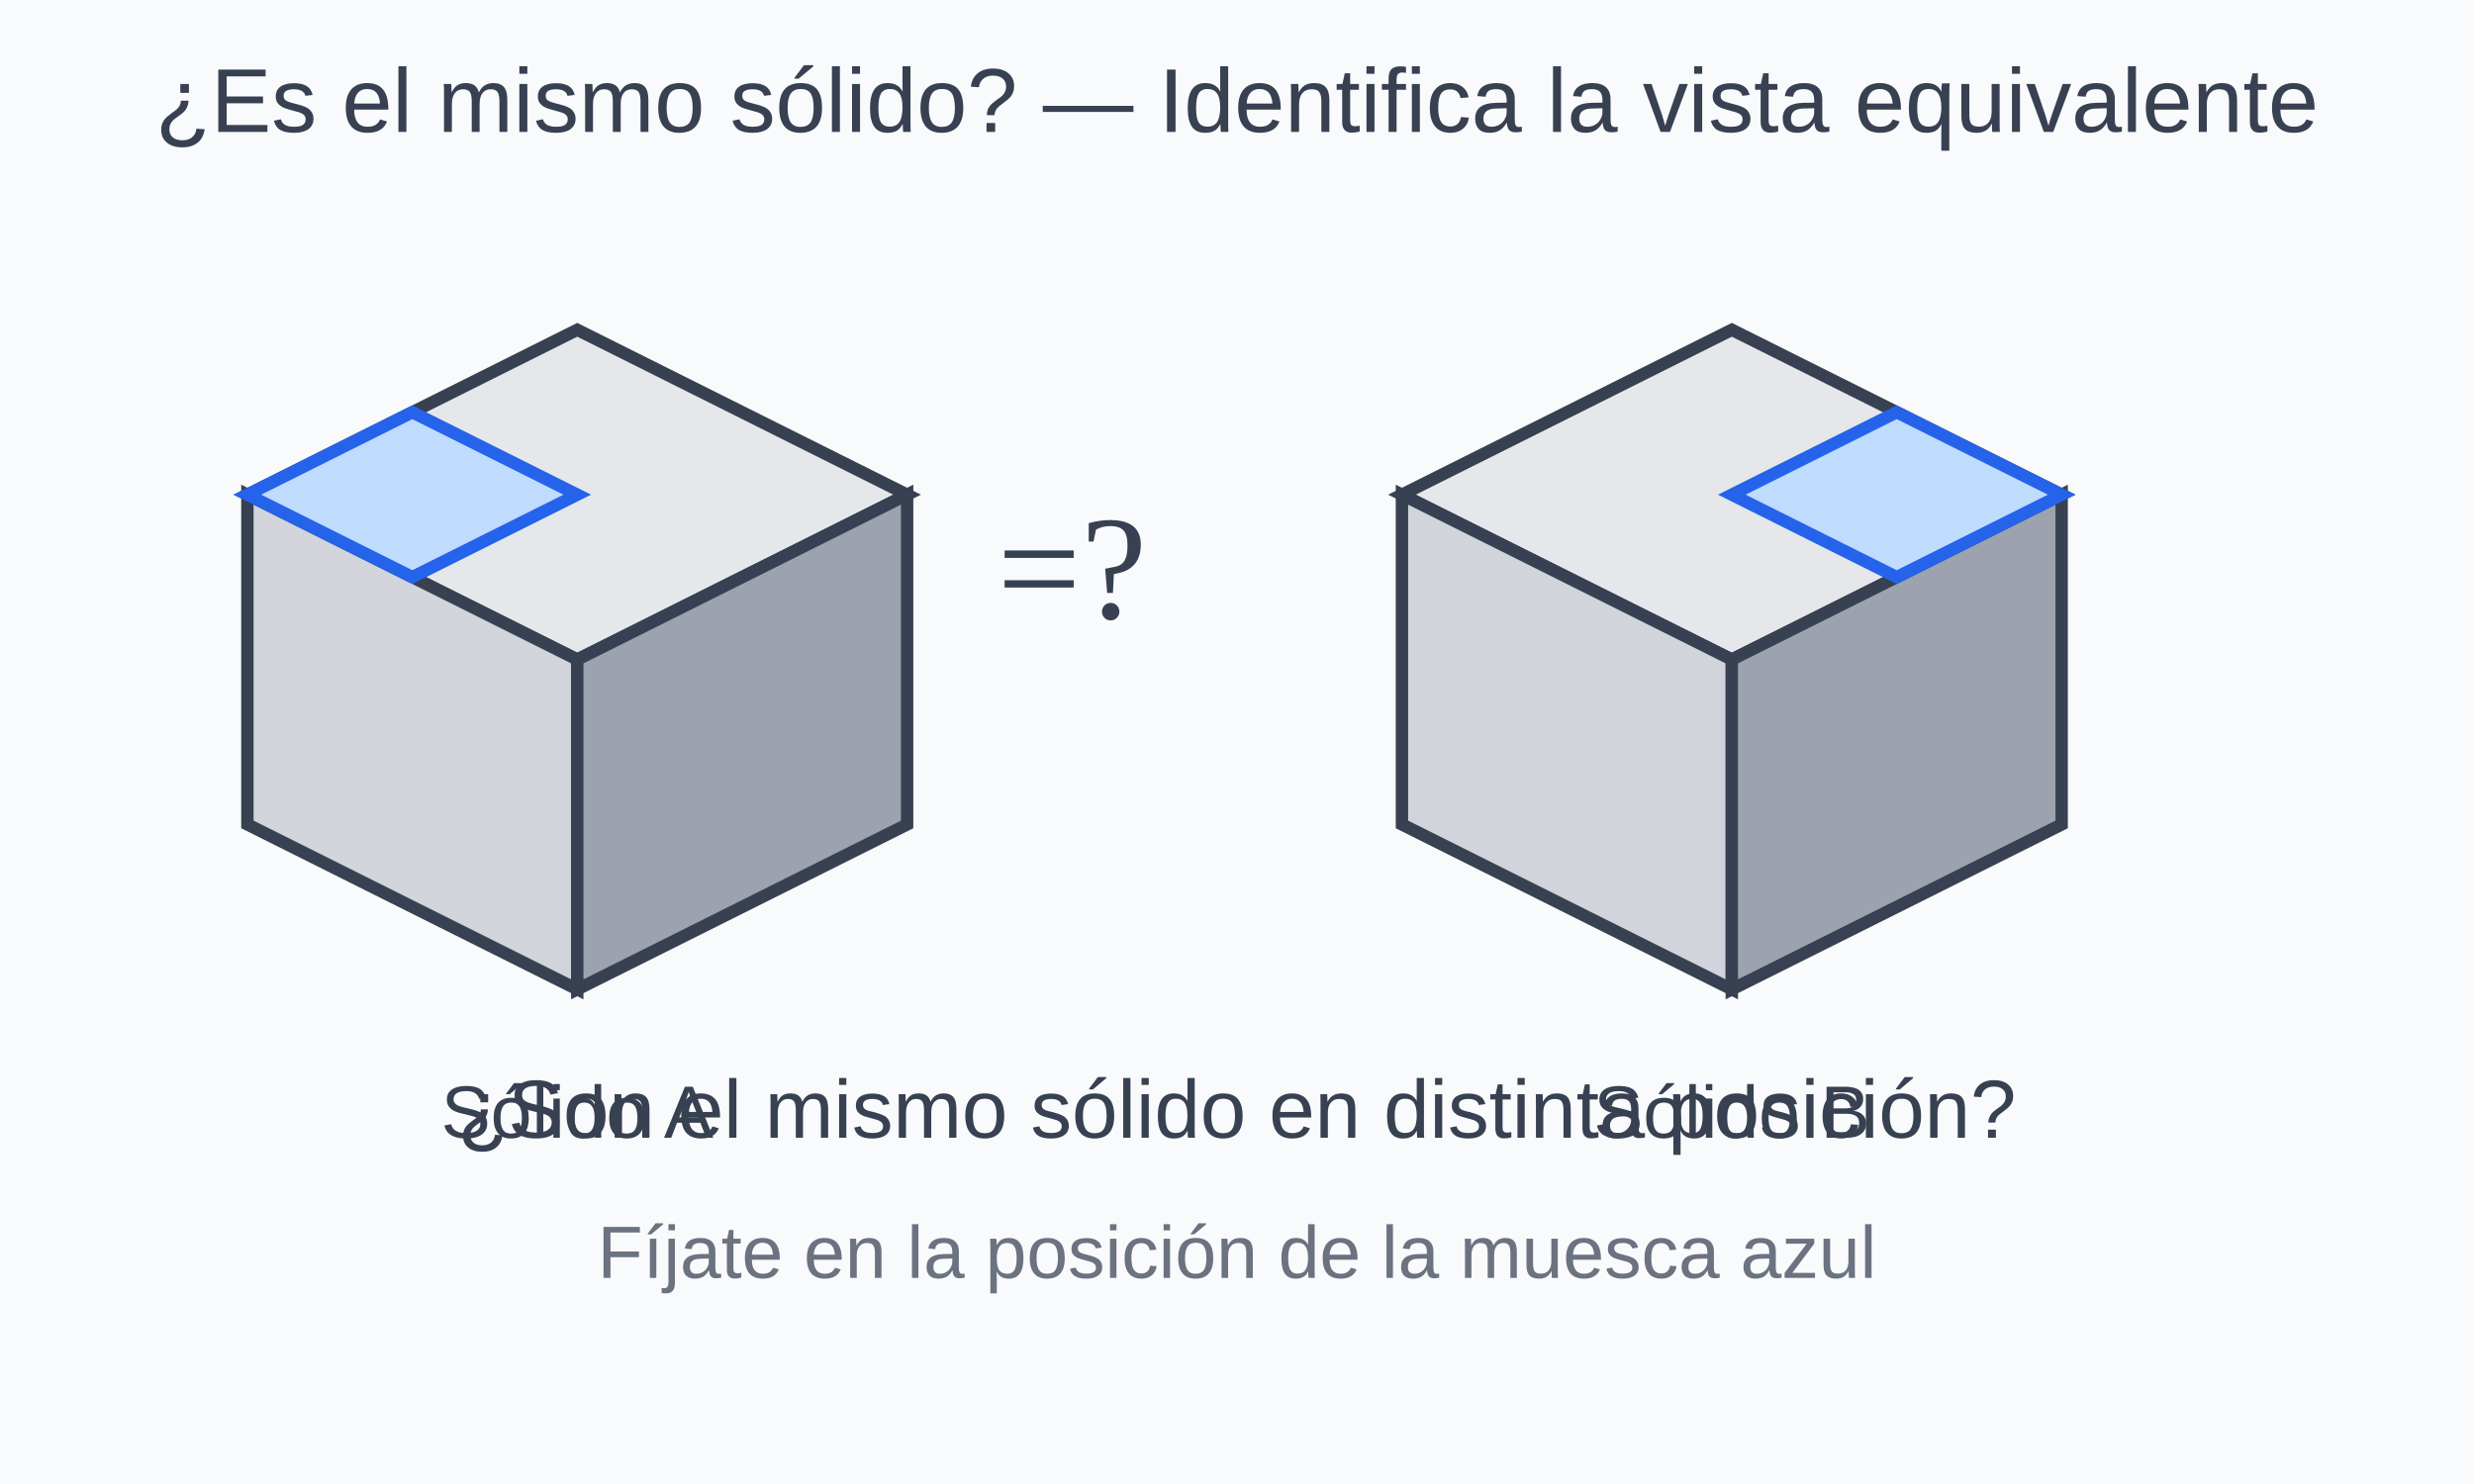
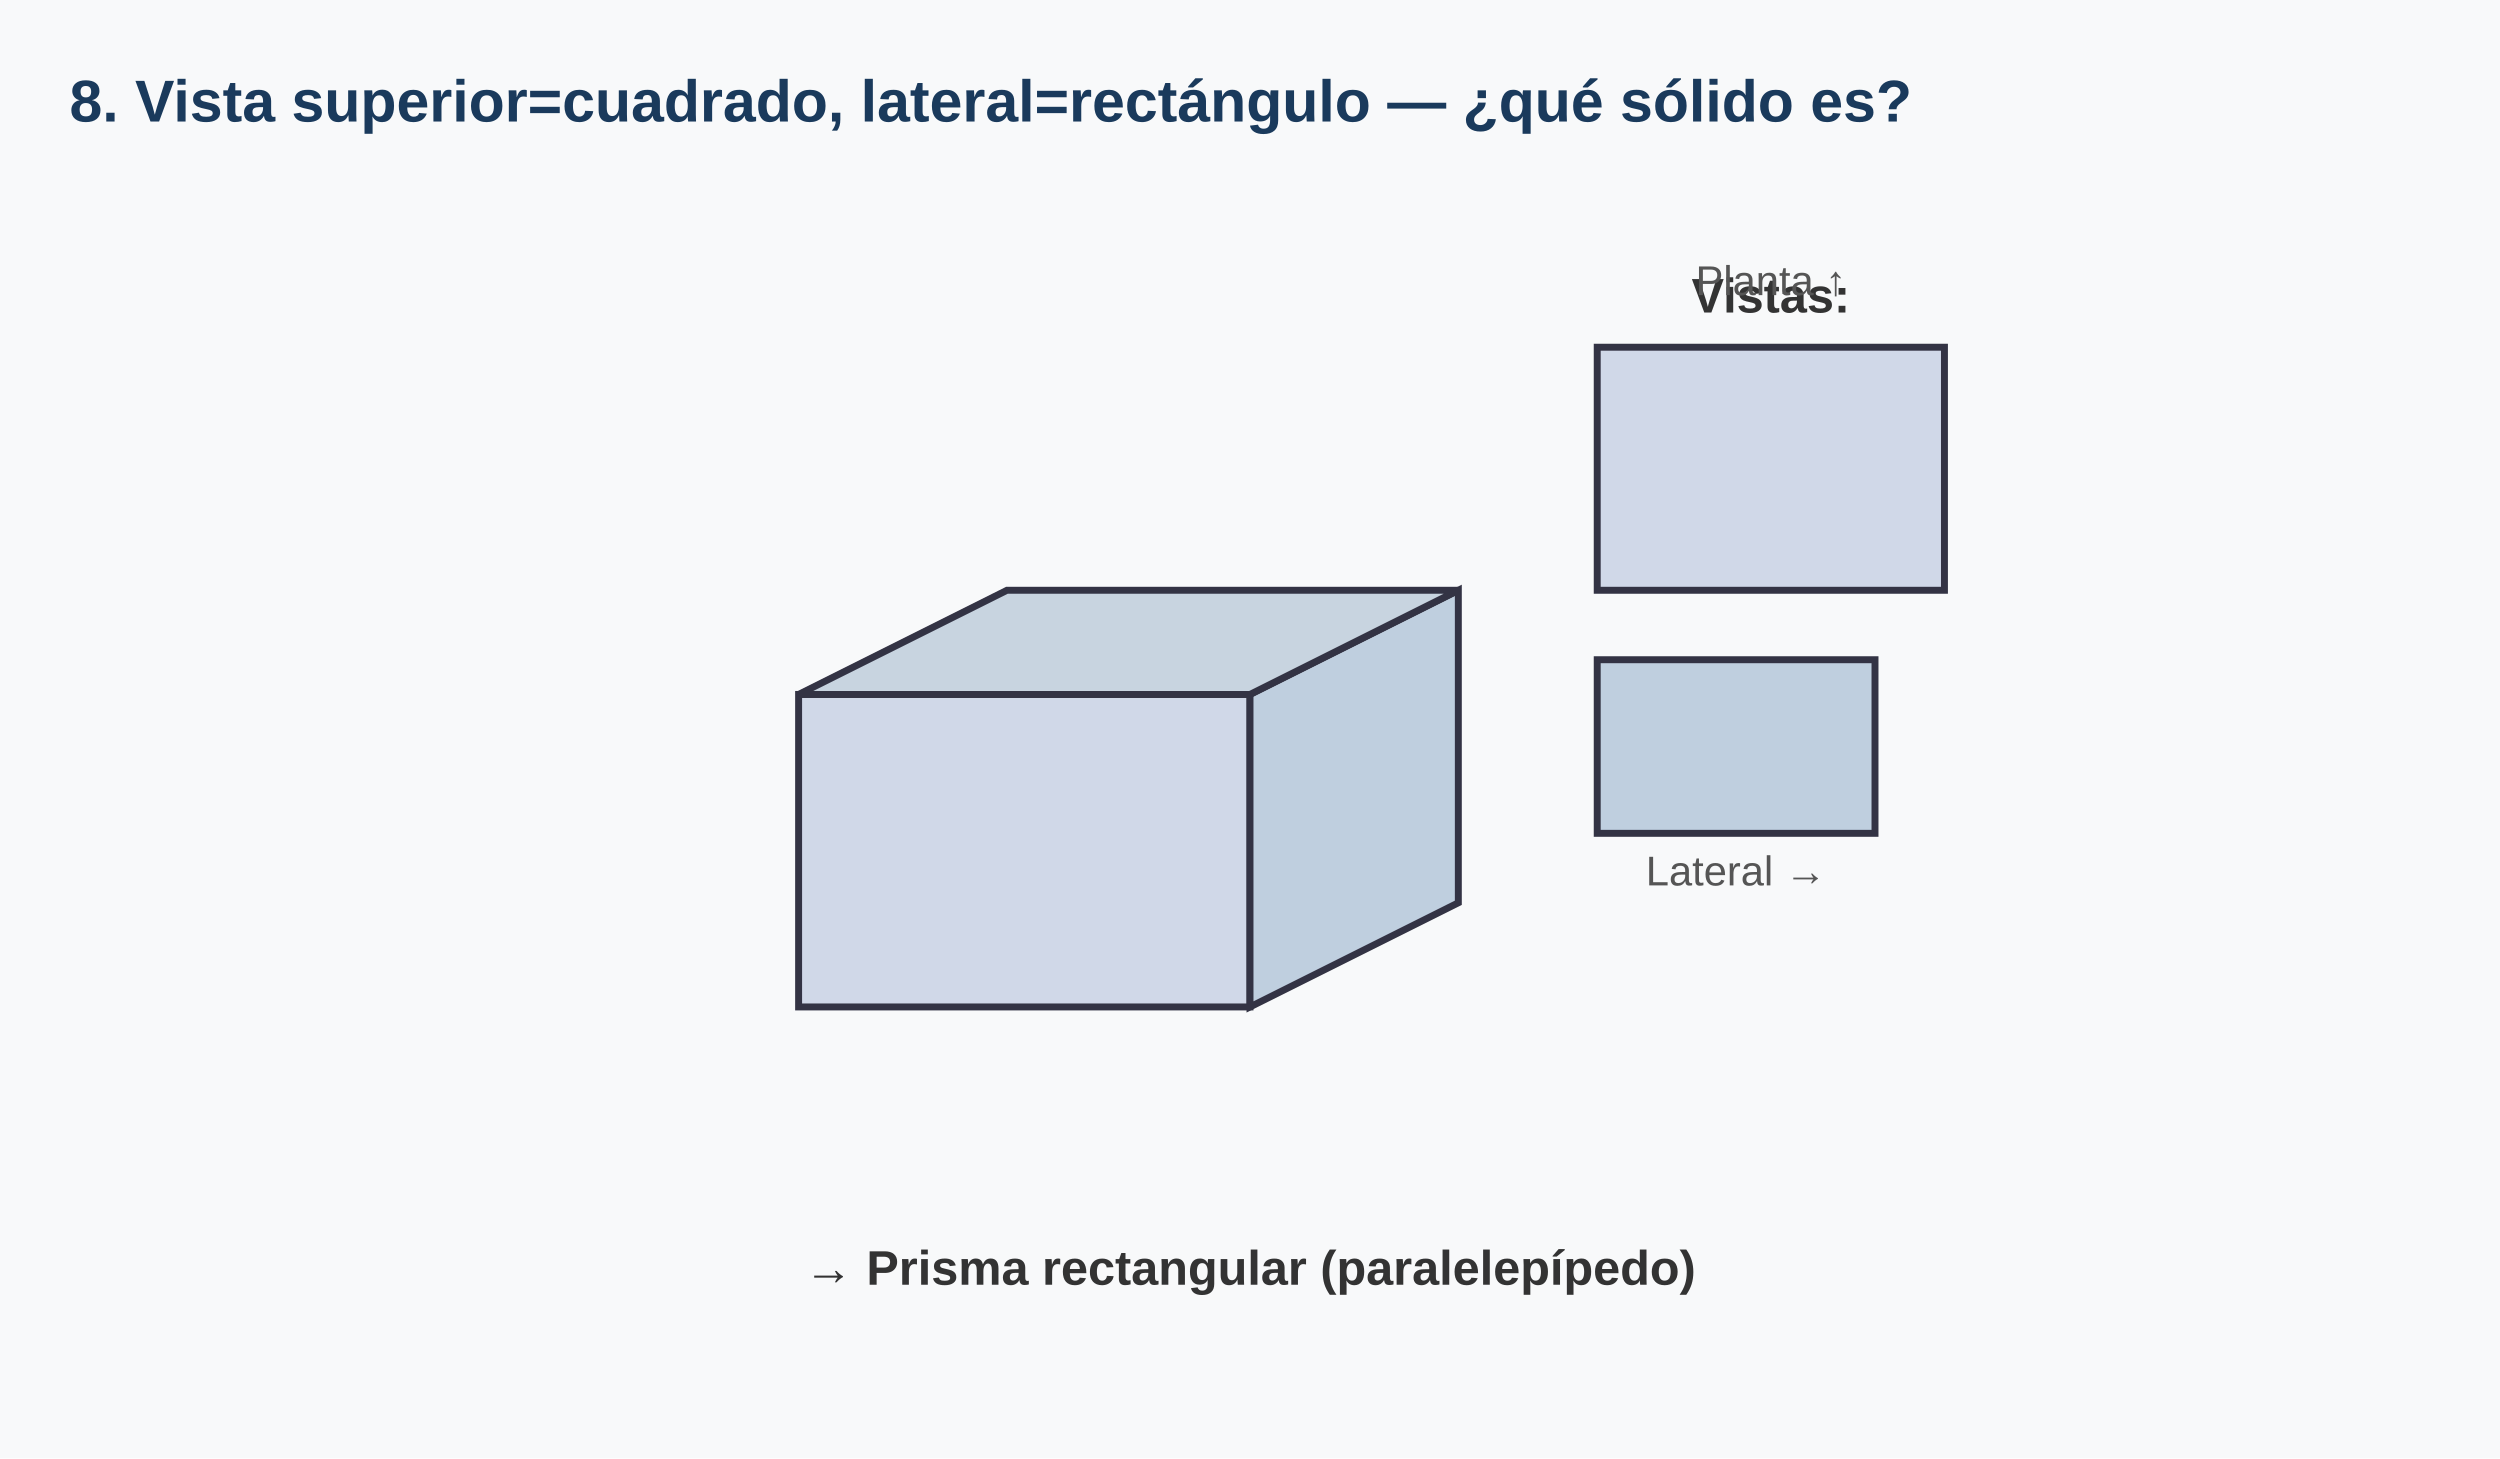
- <svg xmlns="http://www.w3.org/2000/svg" viewBox="0 0 300 180" width="300" height="180">
-   <rect width="300" height="180" fill="#f9fafb" />
-   <text x="150" y="16" text-anchor="middle" font-size="11" fill="#374151" font-family="Arial">¿Es el mismo sólido? — Identifica la vista equivalente</text>
-   <g transform="translate(20,30)">
-     <polygon points="10,30 50,10 90,30 50,50" fill="#e5e7eb" stroke="#374151" stroke-width="1.5" />
-     <polygon points="10,30 10,70 50,90 50,50" fill="#d1d5db" stroke="#374151" stroke-width="1.5" />
-     <polygon points="90,30 90,70 50,90 50,50" fill="#9ca3af" stroke="#374151" stroke-width="1.5" />
-     <polygon points="10,30 30,20 50,30 30,40" fill="#bfdbfe" stroke="#2563eb" stroke-width="1.5" />
-     <text x="50" y="108" text-anchor="middle" font-size="9" fill="#374151" font-family="Arial">Sólido A</text>
-   </g>
-   <text x="130" y="75" text-anchor="middle" font-size="18" fill="#374151">=?</text>
-   <g transform="translate(160,30)">
-     <polygon points="10,30 50,10 90,30 50,50" fill="#e5e7eb" stroke="#374151" stroke-width="1.5" />
-     <polygon points="10,30 10,70 50,90 50,50" fill="#d1d5db" stroke="#374151" stroke-width="1.5" />
-     <polygon points="90,30 90,70 50,90 50,50" fill="#9ca3af" stroke="#374151" stroke-width="1.5" />
-     <polygon points="50,30 70,20 90,30 70,40" fill="#bfdbfe" stroke="#2563eb" stroke-width="1.5" />
-     <text x="50" y="108" text-anchor="middle" font-size="9" fill="#374151" font-family="Arial">Sólido B</text>
-   </g>
-   <text x="150" y="138" text-anchor="middle" font-size="10" fill="#374151" font-family="Arial">¿Son el mismo sólido en distinta posición?</text>
-   <text x="150" y="155" text-anchor="middle" font-size="9" fill="#6b7280" font-family="Arial">Fíjate en la posición de la muesca azul</text>
+ <svg xmlns="http://www.w3.org/2000/svg" width="720" height="420" viewBox="0 0 720 420">
+   <rect width="100%" height="100%" fill="#f8f9fa" />
+   <text x="20" y="35" font-family="Arial" font-size="17" font-weight="700" fill="#1a3a5c">8. Vista superior=cuadrado, lateral=rectángulo — ¿qué sólido es?</text>
+   <polygon points="230,200 360,200 360,290 230,290" fill="#d0d8e8" stroke="#334" stroke-width="2" />
+   <polygon points="360,200 420,170 420,260 360,290" fill="#bfcfdf" stroke="#334" stroke-width="2" />
+   <polygon points="230,200 360,200 420,170 290,170" fill="#c8d4e0" stroke="#334" stroke-width="2" />
+   <text x="510" y="90" font-family="Arial" font-size="14" text-anchor="middle" fill="#333" font-weight="bold">Vistas:</text>
+   <rect x="460" y="100" width="100" height="70" fill="#d0d8e8" stroke="#334" stroke-width="2" />
+   <text x="510" y="85" font-family="Arial" font-size="12" text-anchor="middle" fill="#555" font-weight="normal">Planta ↑</text>
+   <rect x="460" y="190" width="80" height="50" fill="#bfcfdf" stroke="#334" stroke-width="2" />
+   <text x="500" y="255" font-family="Arial" font-size="12" text-anchor="middle" fill="#555" font-weight="normal">Lateral →</text>
+   <text x="360" y="370" font-family="Arial" font-size="14" text-anchor="middle" fill="#333" font-weight="bold">→ Prisma rectangular (paralelepípedo)</text>
</svg>
